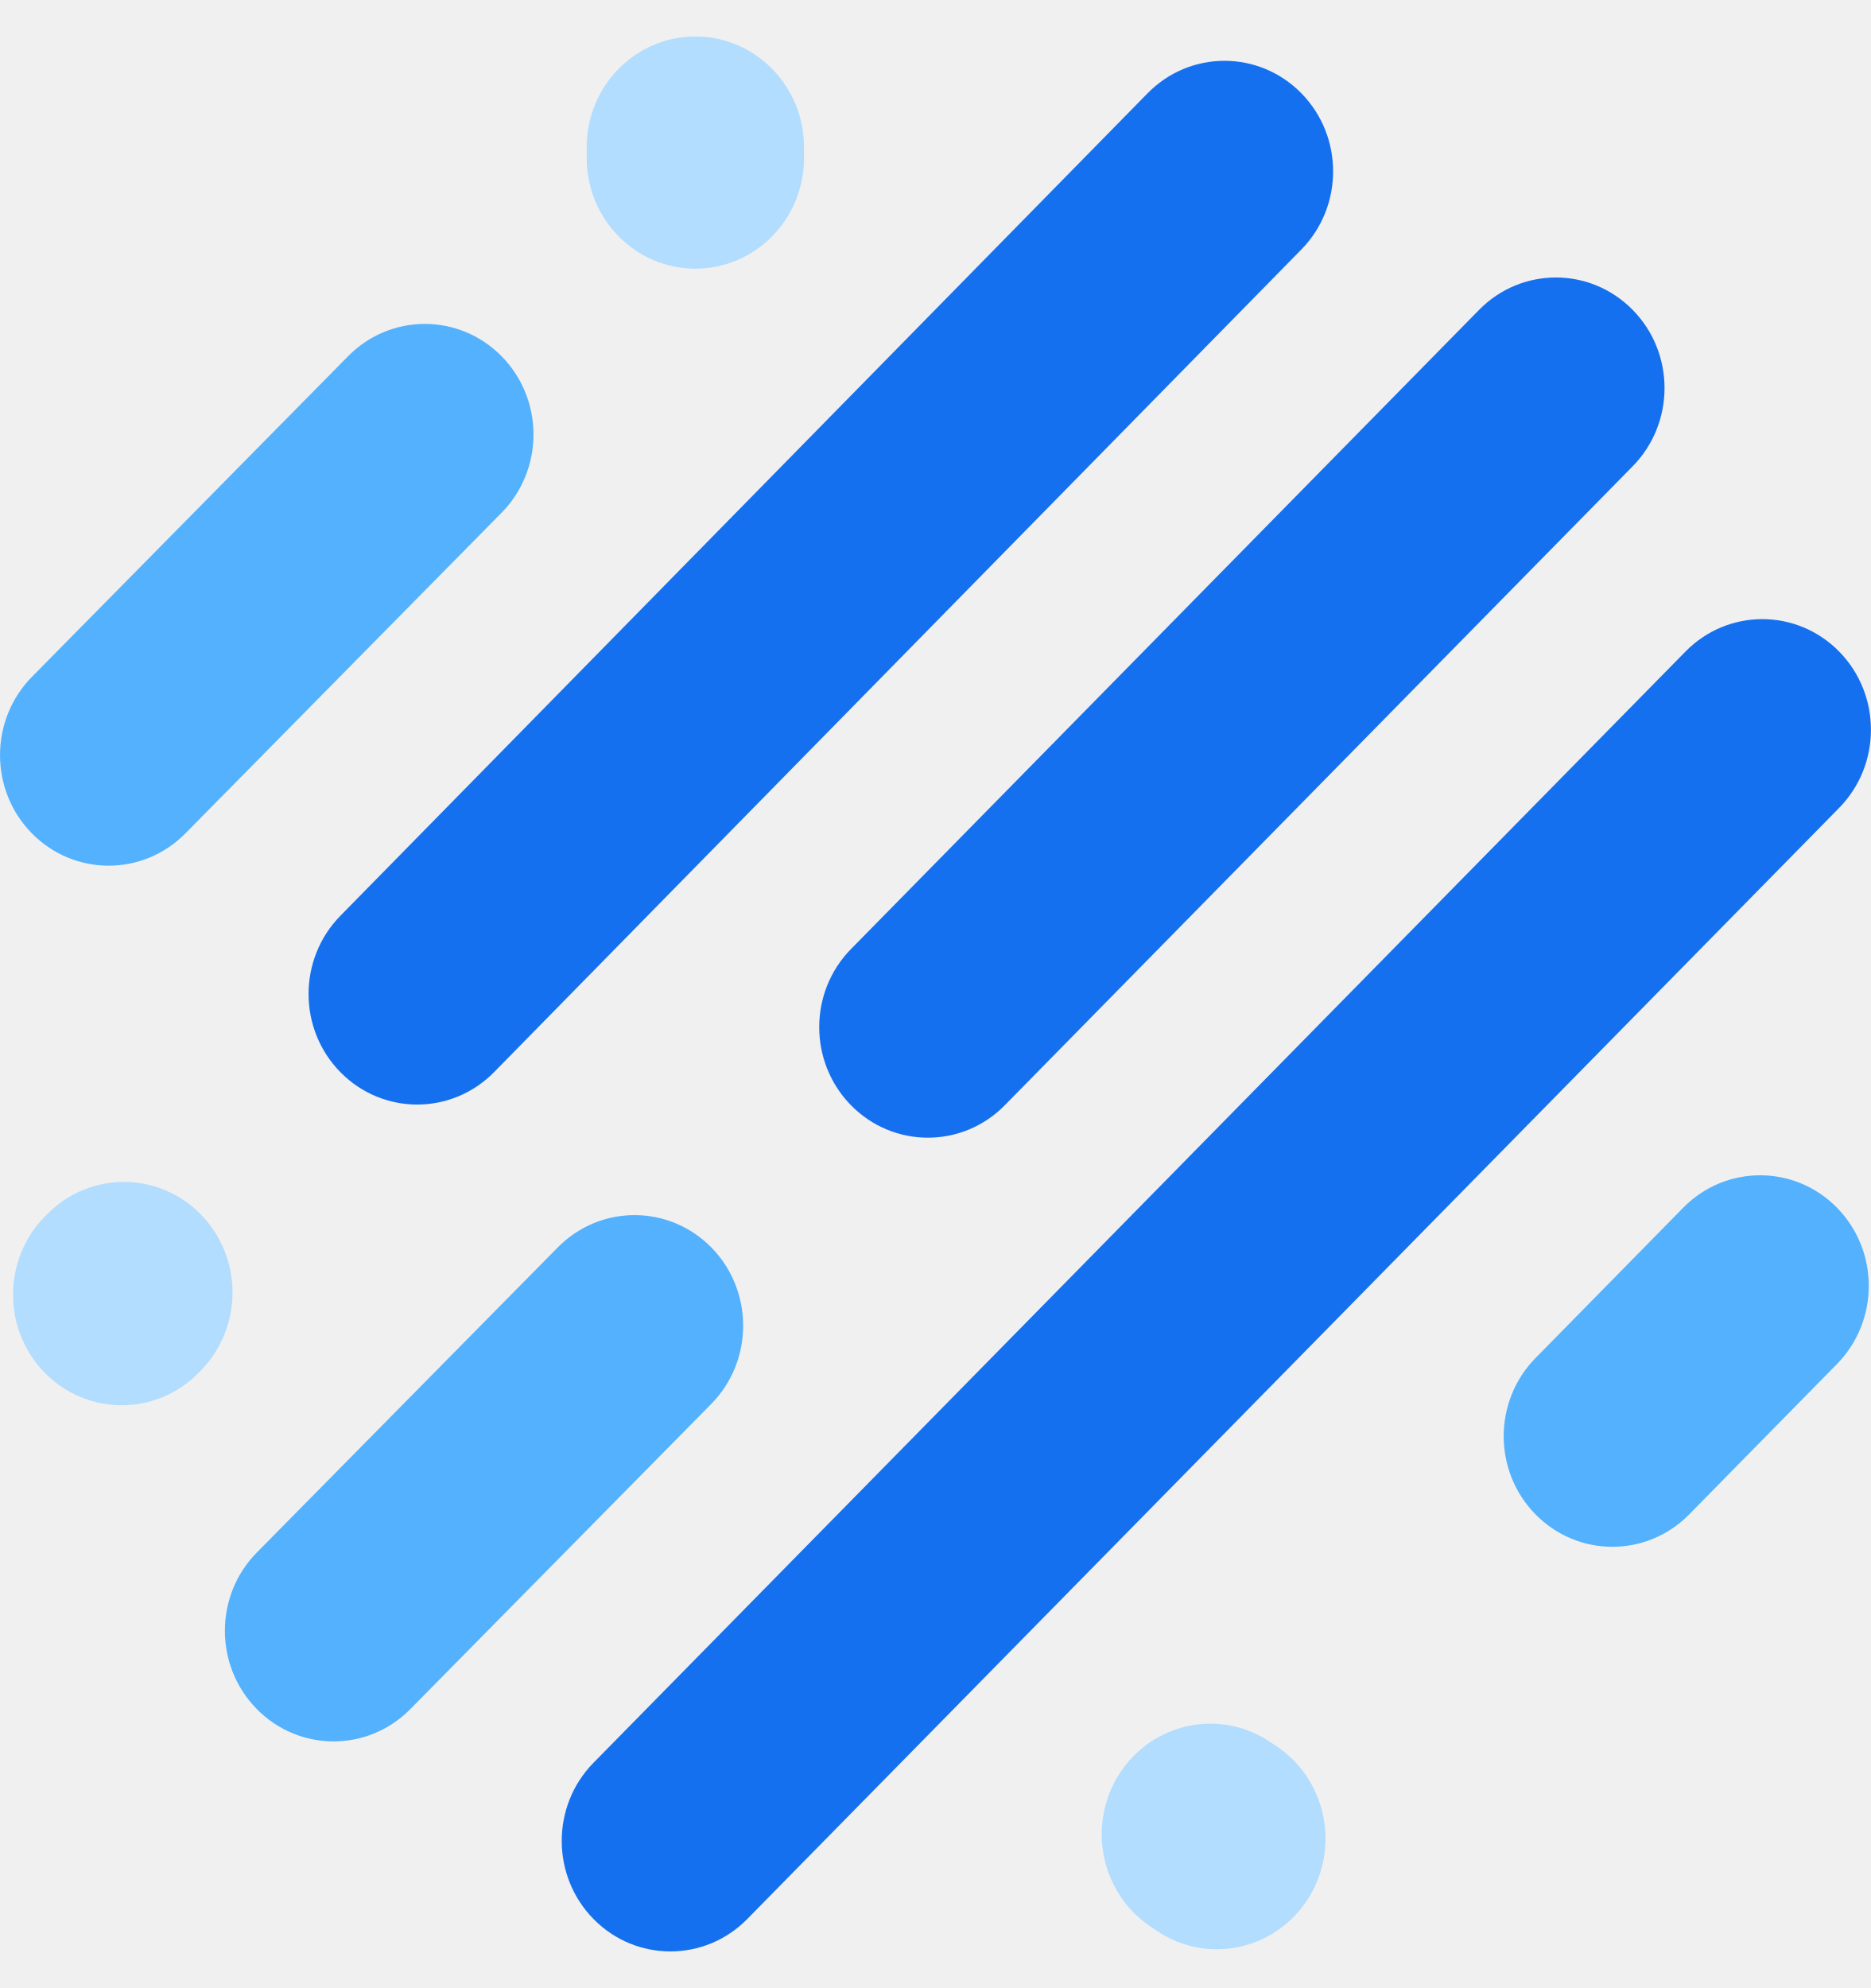
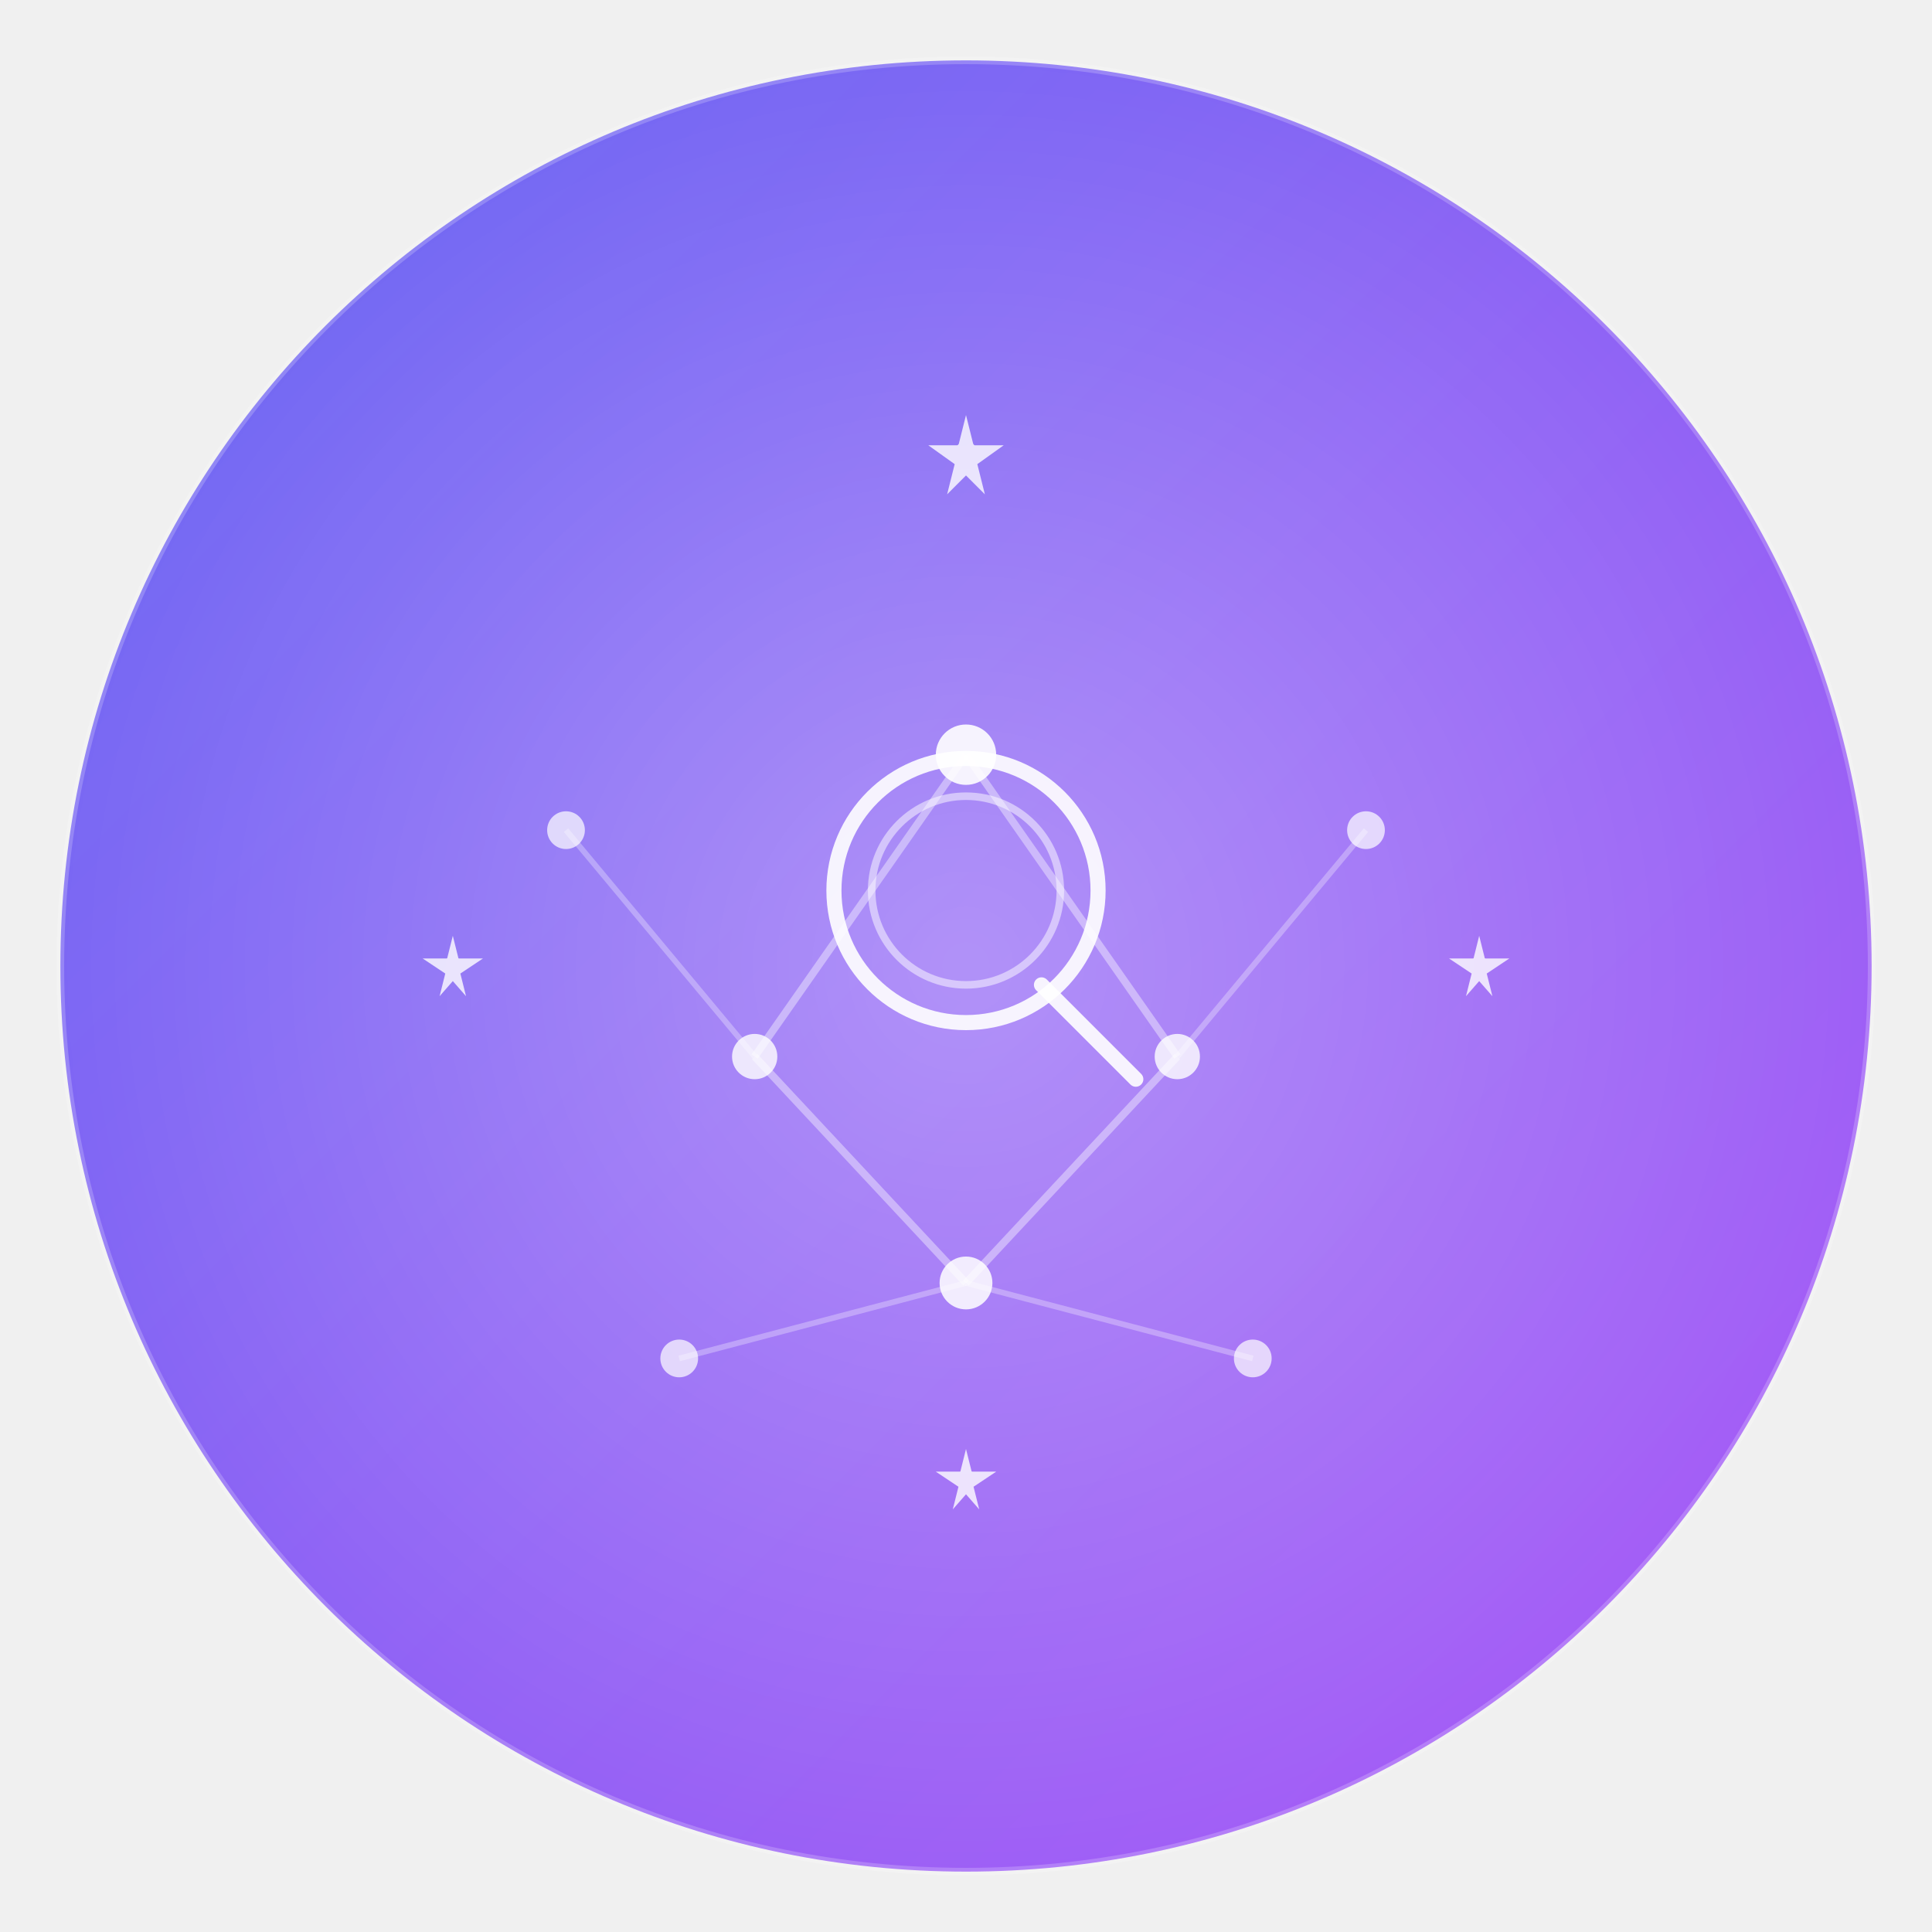
- <svg xmlns="http://www.w3.org/2000/svg" width="32" height="34" viewBox="0 0 32 34" fill="none">
-   <path fill-rule="evenodd" clip-rule="evenodd" d="M3.433 20.768C4.158 21.506 4.158 22.703 3.433 23.442L3.395 23.48C2.67 24.218 1.493 24.218 0.767 23.48C0.042 22.741 0.042 21.544 0.767 20.805L0.805 20.768C1.53 20.029 2.707 20.029 3.433 20.768Z" fill="#B2DDFF" />
-   <path fill-rule="evenodd" clip-rule="evenodd" d="M12.169 21.337C12.893 22.077 12.891 23.275 12.164 24.012L7.017 29.231C6.29 29.968 5.113 29.966 4.389 29.226C3.664 28.486 3.666 27.289 4.393 26.552L9.541 21.333C10.268 20.596 11.444 20.598 12.169 21.337Z" fill="#53B1FD" />
-   <path fill-rule="evenodd" clip-rule="evenodd" d="M19.155 30.322C19.724 29.453 20.878 29.218 21.732 29.797L21.844 29.873C22.698 30.452 22.928 31.626 22.359 32.495C21.79 33.364 20.636 33.599 19.782 33.02L19.671 32.944C18.817 32.365 18.586 31.191 19.155 30.322Z" fill="#B2DDFF" />
-   <path fill-rule="evenodd" clip-rule="evenodd" d="M31.418 20.654C32.144 21.393 32.144 22.59 31.418 23.329L28.891 25.9C28.165 26.639 26.989 26.639 26.263 25.9C25.537 25.162 25.537 23.965 26.263 23.226L28.79 20.654C29.516 19.916 30.693 19.916 31.418 20.654Z" fill="#53B1FD" />
-   <path fill-rule="evenodd" clip-rule="evenodd" d="M31.456 11.143C32.181 11.881 32.181 13.079 31.456 13.817L12.78 32.821C12.054 33.559 10.877 33.559 10.152 32.821C9.426 32.083 9.426 30.885 10.152 30.147L28.828 11.143C29.553 10.404 30.73 10.404 31.456 11.143Z" fill="#1570EF" />
-   <path fill-rule="evenodd" clip-rule="evenodd" d="M27.925 5.3C28.651 6.038 28.651 7.236 27.925 7.974L17.184 18.904C16.458 19.642 15.282 19.642 14.556 18.904C13.83 18.165 13.83 16.968 14.556 16.23L25.297 5.3C26.023 4.561 27.199 4.561 27.925 5.3Z" fill="#1570EF" />
-   <path fill-rule="evenodd" clip-rule="evenodd" d="M22.256 1.593C22.982 2.331 22.983 3.528 22.258 4.267L8.451 18.336C7.725 19.075 6.549 19.076 5.823 18.338C5.096 17.6 5.096 16.402 5.821 15.663L19.628 1.595C20.353 0.856 21.53 0.855 22.256 1.593Z" fill="#1570EF" />
-   <path fill-rule="evenodd" clip-rule="evenodd" d="M8.582 6.096C9.307 6.836 9.305 8.033 8.578 8.77L3.17 14.254C2.443 14.991 1.266 14.989 0.542 14.249C-0.182 13.51 -0.18 12.312 0.547 11.575L5.954 6.092C6.681 5.354 7.858 5.356 8.582 6.096Z" fill="#53B1FD" />
-   <path fill-rule="evenodd" clip-rule="evenodd" d="M11.893 0.624C12.919 0.624 13.751 1.471 13.751 2.515V2.704C13.751 3.748 12.919 4.595 11.893 4.595C10.867 4.595 10.035 3.748 10.035 2.704V2.515C10.035 1.471 10.867 0.624 11.893 0.624Z" fill="#B2DDFF" />
+ <svg xmlns="http://www.w3.org/2000/svg" width="512" height="512" viewBox="0 0 512 512">
+   <defs>
+     <linearGradient id="primaryGradient" x1="0%" y1="0%" x2="100%" y2="100%">
+       <stop offset="0%" style="stop-color:#6366f1;stop-opacity:1" />
+       <stop offset="50%" style="stop-color:#8b5cf6;stop-opacity:1" />
+       <stop offset="100%" style="stop-color:#a855f7;stop-opacity:1" />
+     </linearGradient>
+     <linearGradient id="accentGradient" x1="0%" y1="0%" x2="100%" y2="100%">
+       <stop offset="0%" style="stop-color:#3b82f6;stop-opacity:1" />
+       <stop offset="100%" style="stop-color:#06b6d4;stop-opacity:1" />
+     </linearGradient>
+     <radialGradient id="glowGradient" cx="50%" cy="50%">
+       <stop offset="0%" style="stop-color:#ffffff;stop-opacity:0.3" />
+       <stop offset="100%" style="stop-color:#ffffff;stop-opacity:0" />
+     </radialGradient>
+   </defs>
+   <circle cx="256" cy="256" r="240" fill="url(#primaryGradient)" opacity="0.95" />
+   <circle cx="256" cy="256" r="240" fill="url(#glowGradient)" />
+   <g id="neural-network">
+     <circle cx="256" cy="200" r="8" fill="#ffffff" opacity="0.9" />
+     <circle cx="200" cy="280" r="6" fill="#ffffff" opacity="0.8" />
+     <circle cx="312" cy="280" r="6" fill="#ffffff" opacity="0.8" />
+     <circle cx="256" cy="340" r="7" fill="#ffffff" opacity="0.85" />
+     <circle cx="150" cy="220" r="5" fill="#ffffff" opacity="0.7" />
+     <circle cx="362" cy="220" r="5" fill="#ffffff" opacity="0.7" />
+     <circle cx="180" cy="360" r="5" fill="#ffffff" opacity="0.7" />
+     <circle cx="332" cy="360" r="5" fill="#ffffff" opacity="0.7" />
+     <line x1="256" y1="200" x2="200" y2="280" stroke="#ffffff" stroke-width="2" opacity="0.4" />
+     <line x1="256" y1="200" x2="312" y2="280" stroke="#ffffff" stroke-width="2" opacity="0.4" />
+     <line x1="200" y1="280" x2="256" y2="340" stroke="#ffffff" stroke-width="2" opacity="0.4" />
+     <line x1="312" y1="280" x2="256" y2="340" stroke="#ffffff" stroke-width="2" opacity="0.4" />
+     <line x1="150" y1="220" x2="200" y2="280" stroke="#ffffff" stroke-width="1.5" opacity="0.3" />
+     <line x1="362" y1="220" x2="312" y2="280" stroke="#ffffff" stroke-width="1.5" opacity="0.3" />
+     <line x1="180" y1="360" x2="256" y2="340" stroke="#ffffff" stroke-width="1.5" opacity="0.3" />
+     <line x1="332" y1="360" x2="256" y2="340" stroke="#ffffff" stroke-width="1.5" opacity="0.3" />
+   </g>
+   <g id="search-icon" transform="translate(256, 256)">
+     <circle cx="0" cy="-20" r="35" fill="none" stroke="#ffffff" stroke-width="4" opacity="0.9" />
+     <line x1="20" y1="5" x2="45" y2="30" stroke="#ffffff" stroke-width="4" stroke-linecap="round" opacity="0.9" />
+     <circle cx="0" cy="-20" r="25" fill="none" stroke="#ffffff" stroke-width="2" opacity="0.5" />
+   </g>
+   <g id="sparkles" fill="#ffffff" opacity="0.8">
+     <circle cx="256" cy="120" r="3" />
+     <path d="M 256 110 L 258 118 L 266 118 L 259 123 L 261 131 L 256 126 L 251 131 L 253 123 L 246 118 L 254 118 Z" />
+     <circle cx="120" cy="256" r="2.5" />
+     <path d="M 120 248 L 121.5 254 L 128 254 L 122 258 L 123.5 264 L 120 260 L 116.5 264 L 118 258 L 112 254 L 118.5 254 Z" />
+     <circle cx="392" cy="256" r="2.5" />
+     <path d="M 392 248 L 393.5 254 L 400 254 L 394 258 L 395.5 264 L 392 260 L 388.5 264 L 390 258 L 384 254 L 390.5 254 Z" />
+     <circle cx="256" cy="392" r="2.5" />
+     <path d="M 256 384 L 257.5 390 L 264 390 L 258 394 L 259.5 400 L 256 396 L 252.5 400 L 254 394 L 248 390 L 254.5 390 Z" />
+   </g>
+   <circle cx="256" cy="256" r="240" fill="none" stroke="#ffffff" stroke-width="2" opacity="0.2" />
</svg>
